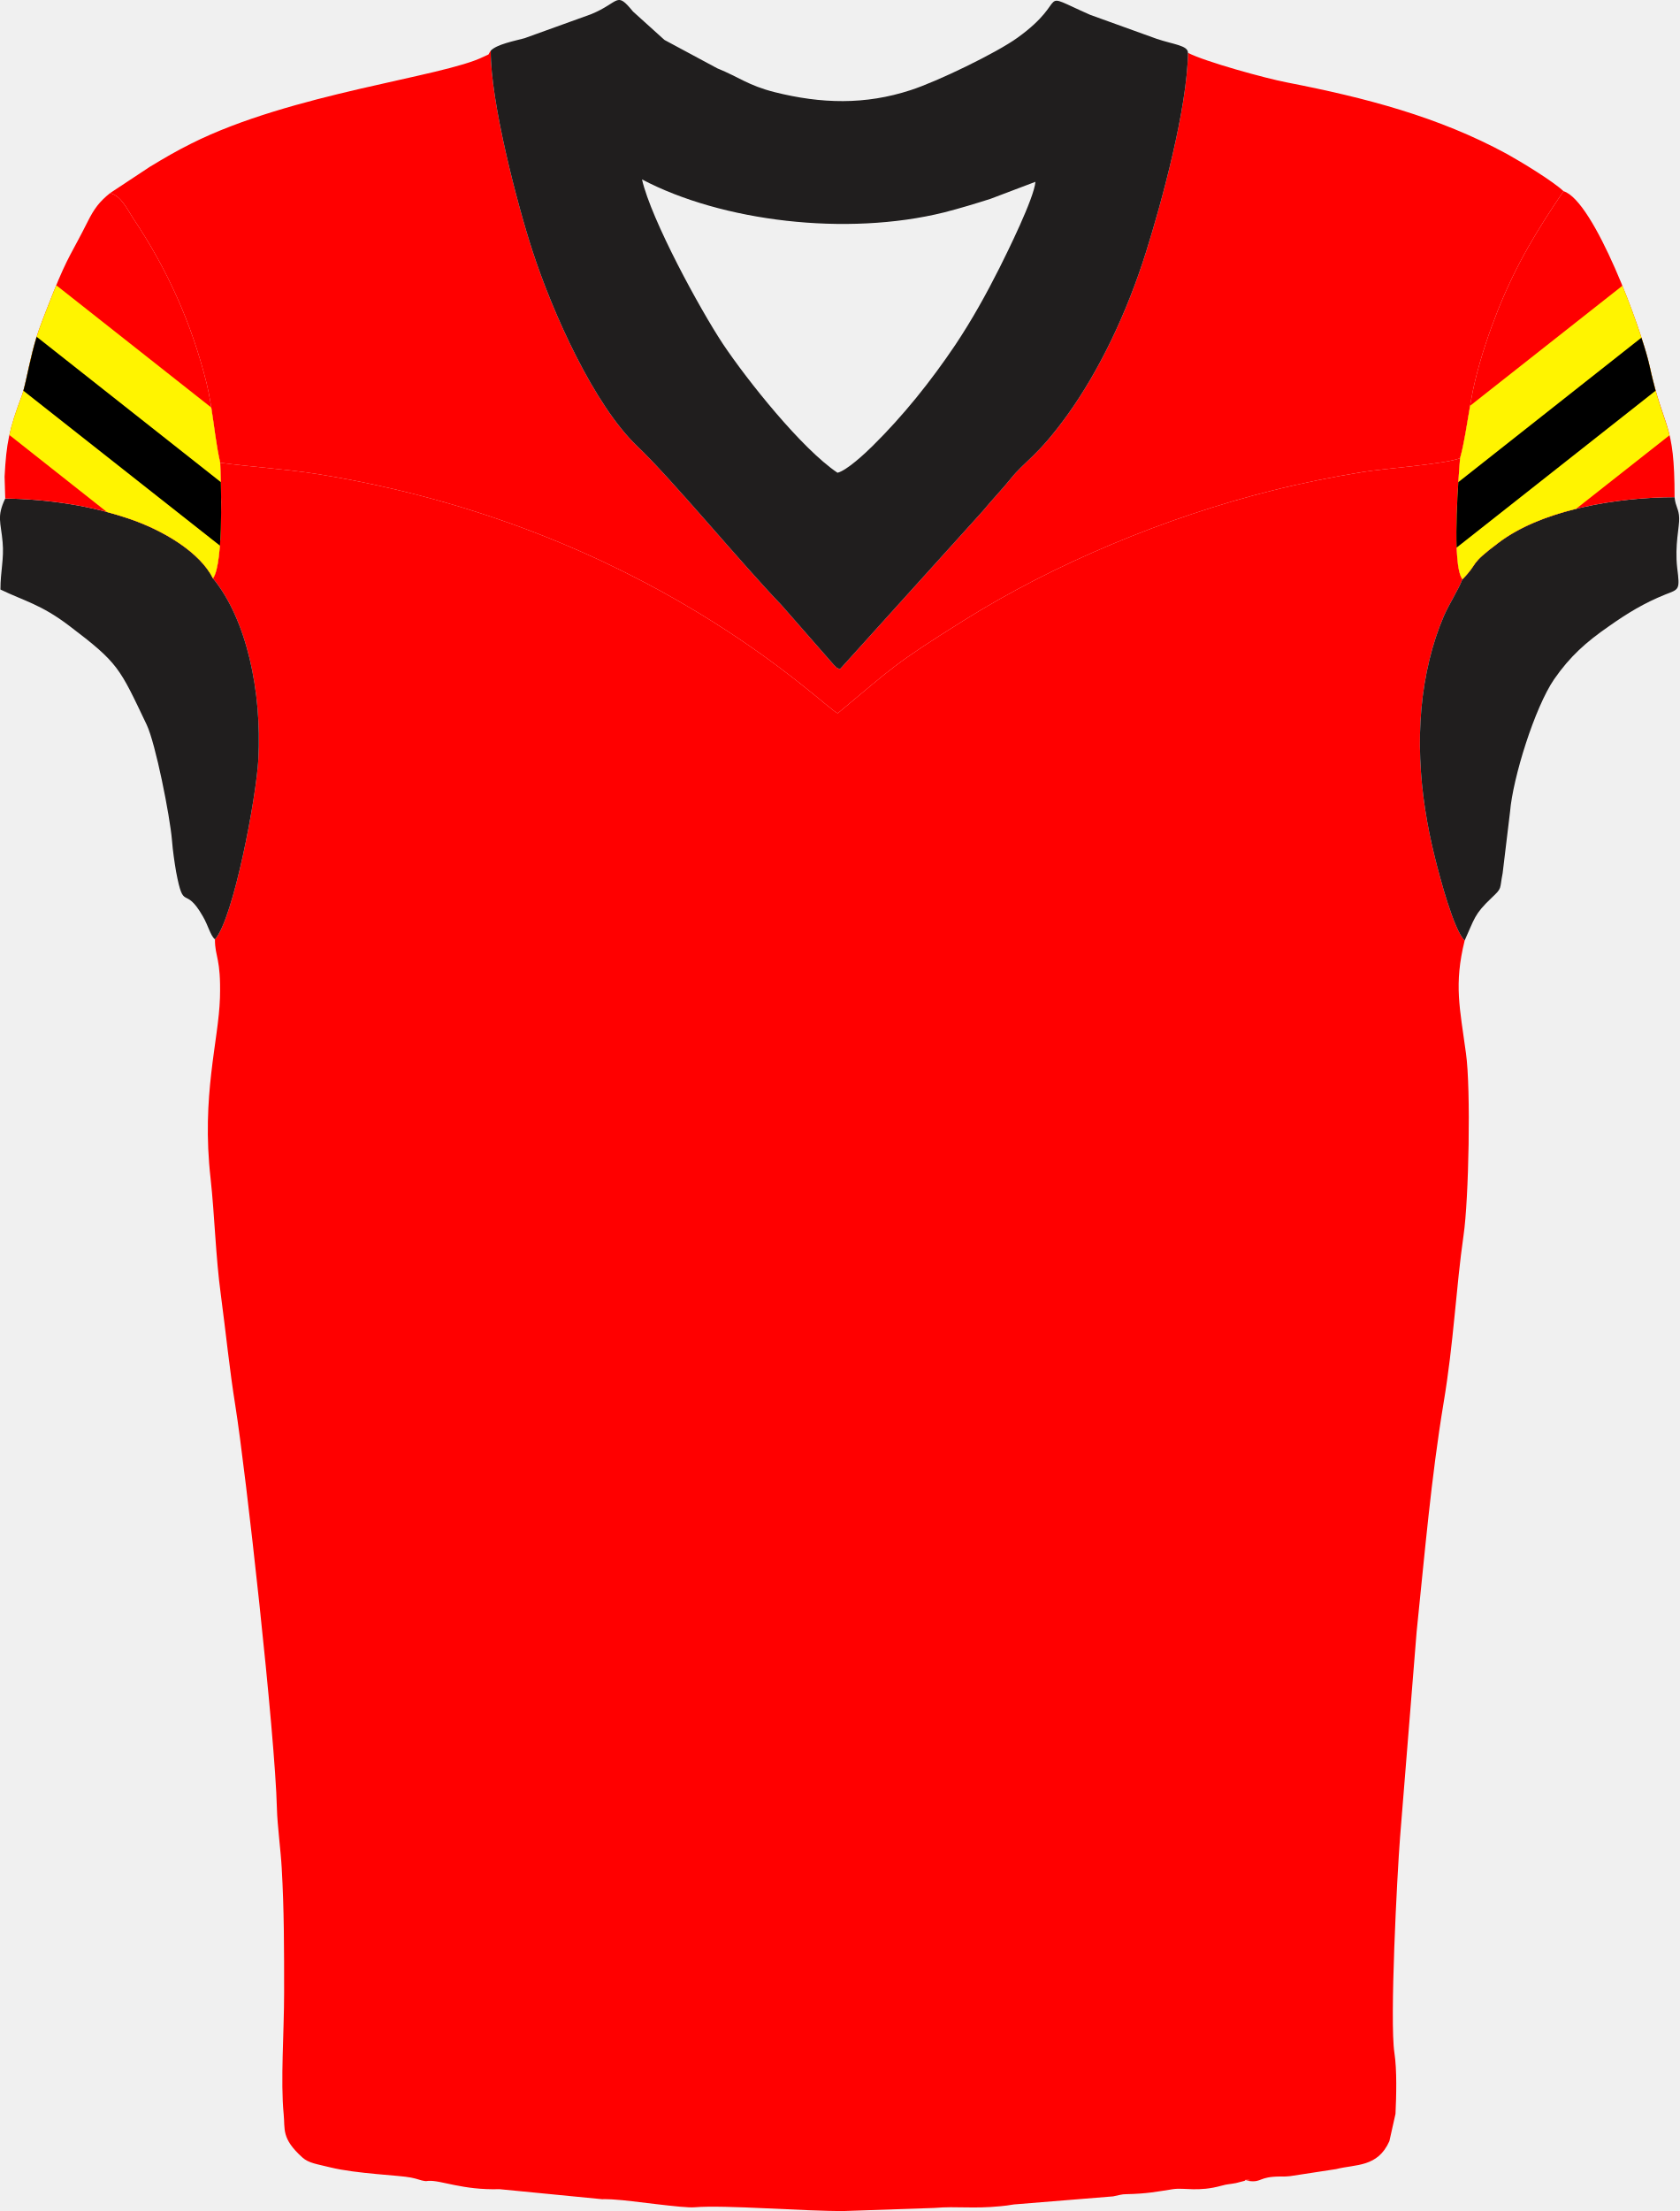
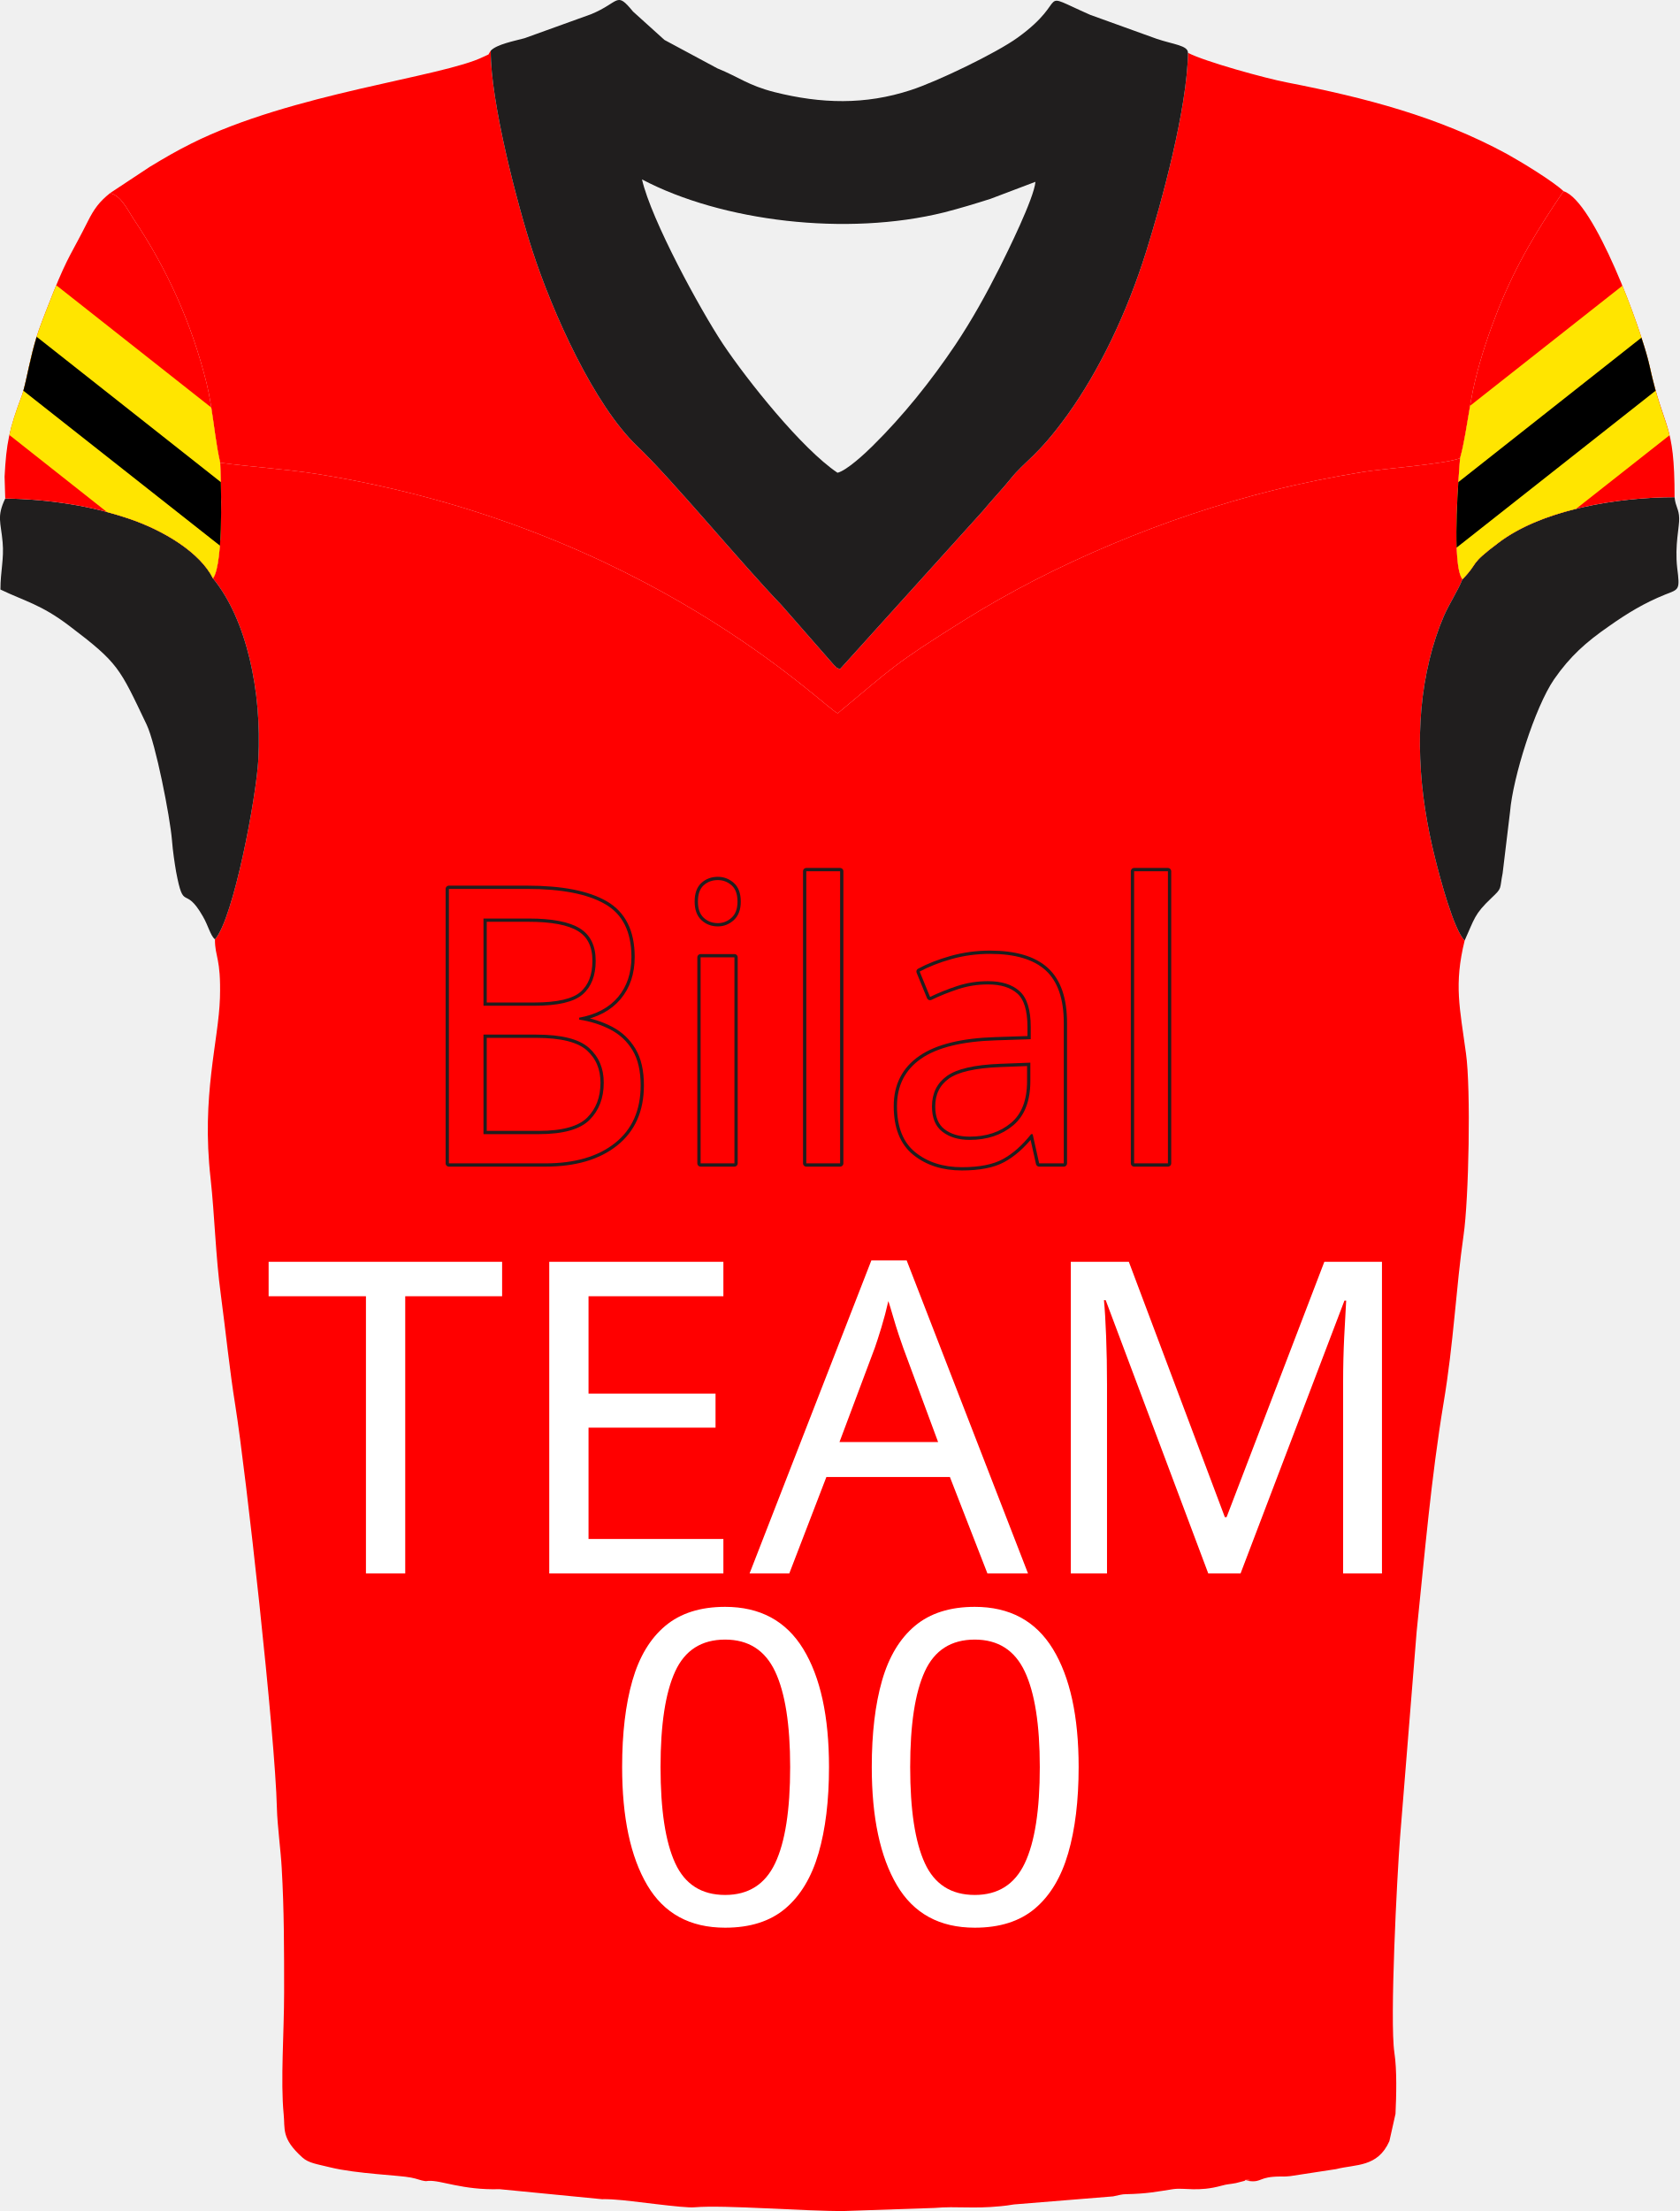
<svg xmlns="http://www.w3.org/2000/svg" xml:space="preserve" width="100%" height="100%" version="1.1" shape-rendering="geometricPrecision" text-rendering="geometricPrecision" image-rendering="optimizeQuality" fill-rule="evenodd" clip-rule="evenodd" viewBox="0 0 7695 10130" preserveAspectRatio="xMidYMid meet">
  <defs>
-     <style data-fonts="true">@font-face { font-family: 'font_2'; src: url('http://127.0.0.1:8000/storage/fonts/37mrW2LoSAz4UV3Fw60rHUYMhqTS29wmTYG7KDOM') format('truetype'); }@font-face { font-family: 'font_3'; src: url('http://127.0.0.1:8000/storage/fonts/6HfvTaKlMgaTqxRG72ZhhoB880t6VVGunu5QHHp6') format('truetype'); }@font-face { font-family: 'font_4'; src: url('http://127.0.0.1:8000/storage/fonts/6q5lPJecyQvh4nloAo6VOQQMEu2p1HTOlzIzSerz') format('truetype'); }@font-face { font-family: 'font_5'; src: url('http://127.0.0.1:8000/storage/fonts/D3O6qgC2TlIuZwX3ThNRuFmGZCdHiNmTJui6cxLU') format('truetype'); }</style>
+     <style data-fonts="true">@font-face { font-family: 'font_2'; src: url('http://127.0.0.1:8000/storage/fonts/37mrW2LoSAz4UV3Fw60rHUYMhqTS29wmTYG7KDOM') format('truetype'); }@font-face { font-family: 'font_4'; src: url('http://127.0.0.1:8000/storage/fonts/6q5lPJecyQvh4nloAo6VOQQMEu2p1HTOlzIzSerz') format('truetype'); }@font-face { font-family: 'font_5'; src: url('http://127.0.0.1:8000/storage/fonts/D3O6qgC2TlIuZwX3ThNRuFmGZCdHiNmTJui6cxLU') format('truetype'); }</style>
+     <clipPath id="clip-svg-part-0">
+       <path fill="#FF0000" d="M1009 2120c3,70 18,460 -33,530 155,189 224,519 208,827 -9,174 -114,732 -199,827 0,84 28,83 23,267 -6,199 -86,448 -43,828 19,173 23,357 47,533 24,180 39,337 67,512 47,295 182,1503 190,1842 2,78 18,196 22,273 11,190 11,370 11,569 0,185 -17,406 -2,559 7,68 -12,110 86,198 29,26 67,30 127,45 122,30 319,36 371,47 27,5 47,14 59,15 10,2 10,1 20,0 58,-4 156,43 326,38l471 46c8,0 10,-1 24,0 8,0 27,1 37,2 64,3 311,40 362,35 137,-12 512,19 687,17l412 -14c107,-9 173,5 304,-8 27,-3 30,-3 60,-8l455 -37c28,-6 42,-10 57,-10 101,-2 145,-12 217,-23 53,-8 115,14 223,-16 29,-8 35,-6 66,-12 14,-3 44,-12 46,-12 58,-3 -50,-5 17,3 56,6 42,-20 137,-21 16,0 21,1 50,-2l209 -32c90,-23 190,-7 244,-128l28 -125c4,-82 7,-202 -5,-280 -22,-146 12,-809 26,-988l76 -942c37,-358 67,-707 123,-1045 47,-279 57,-527 92,-771 24,-163 34,-671 11,-833 -28,-208 -56,-314 -6,-517 -50,-48 -114,-290 -136,-379 -74,-295 -98,-610 -25,-909 17,-70 39,-136 65,-197 28,-63 63,-114 86,-170 -50,-62 -19,-453 -11,-555 -64,27 -342,47 -443,63 -141,23 -281,51 -416,85 -489,122 -1002,336 -1416,596 -326,204 -324,215 -577,425 -60,-22 -871,-855 -2390,-1097 -149,-23 -292,-31 -440,-51z" data-part-name="svg-part-0" class="svg-hoverable selected-svg-part" style="cursor: pointer; transition: 0.3s;" id="svg-part-0" />
+     </clipPath>
  </defs>
  <g id="Layer_x0020_1">
-     <path fill="#FF0000" d="M1009 2120c3,70 18,460 -33,530 155,189 224,519 208,827 -9,174 -114,732 -199,827 0,84 28,83 23,267 -6,199 -86,448 -43,828 19,173 23,357 47,533 24,180 39,337 67,512 47,295 182,1503 190,1842 2,78 18,196 22,273 11,190 11,370 11,569 0,185 -17,406 -2,559 7,68 -12,110 86,198 29,26 67,30 127,45 122,30 319,36 371,47 27,5 47,14 59,15 10,2 10,1 20,0 58,-4 156,43 326,38l471 46c8,0 10,-1 24,0 8,0 27,1 37,2 64,3 311,40 362,35 137,-12 512,19 687,17l412 -14c107,-9 173,5 304,-8 27,-3 30,-3 60,-8l455 -37c28,-6 42,-10 57,-10 101,-2 145,-12 217,-23 53,-8 115,14 223,-16 29,-8 35,-6 66,-12 14,-3 44,-12 46,-12 58,-3 -50,-5 17,3 56,6 42,-20 137,-21 16,0 21,1 50,-2l209 -32c90,-23 190,-7 244,-128l28 -125c4,-82 7,-202 -5,-280 -22,-146 12,-809 26,-988l76 -942c37,-358 67,-707 123,-1045 47,-279 57,-527 92,-771 24,-163 34,-671 11,-833 -28,-208 -56,-314 -6,-517 -50,-48 -114,-290 -136,-379 -74,-295 -98,-610 -25,-909 17,-70 39,-136 65,-197 28,-63 63,-114 86,-170 -50,-62 -19,-453 -11,-555 -64,27 -342,47 -443,63 -141,23 -281,51 -416,85 -489,122 -1002,336 -1416,596 -326,204 -324,215 -577,425 -60,-22 -871,-855 -2390,-1097 -149,-23 -292,-31 -440,-51z" id="svg-part-0" data-part-name="svg-part-0" class="svg-hoverable" style="cursor: pointer; transition: 0.3s;" />
+     <path fill="#FF0000" d="M1009 2120c3,70 18,460 -33,530 155,189 224,519 208,827 -9,174 -114,732 -199,827 0,84 28,83 23,267 -6,199 -86,448 -43,828 19,173 23,357 47,533 24,180 39,337 67,512 47,295 182,1503 190,1842 2,78 18,196 22,273 11,190 11,370 11,569 0,185 -17,406 -2,559 7,68 -12,110 86,198 29,26 67,30 127,45 122,30 319,36 371,47 27,5 47,14 59,15 10,2 10,1 20,0 58,-4 156,43 326,38l471 46c8,0 10,-1 24,0 8,0 27,1 37,2 64,3 311,40 362,35 137,-12 512,19 687,17l412 -14c107,-9 173,5 304,-8 27,-3 30,-3 60,-8l455 -37c28,-6 42,-10 57,-10 101,-2 145,-12 217,-23 53,-8 115,14 223,-16 29,-8 35,-6 66,-12 14,-3 44,-12 46,-12 58,-3 -50,-5 17,3 56,6 42,-20 137,-21 16,0 21,1 50,-2l209 -32c90,-23 190,-7 244,-128l28 -125c4,-82 7,-202 -5,-280 -22,-146 12,-809 26,-988l76 -942c37,-358 67,-707 123,-1045 47,-279 57,-527 92,-771 24,-163 34,-671 11,-833 -28,-208 -56,-314 -6,-517 -50,-48 -114,-290 -136,-379 -74,-295 -98,-610 -25,-909 17,-70 39,-136 65,-197 28,-63 63,-114 86,-170 -50,-62 -19,-453 -11,-555 -64,27 -342,47 -443,63 -141,23 -281,51 -416,85 -489,122 -1002,336 -1416,596 -326,204 -324,215 -577,425 -60,-22 -871,-855 -2390,-1097 -149,-23 -292,-31 -440,-51z" id="svg-part-0" data-part-name="svg-part-0" class="svg-hoverable selected" style="cursor: pointer; transition: 0.3s; filter: brightness(1.15); stroke: none;" />
    <path fill="#FF0000" d="M504 885c50,10 79,74 106,115 156,232 268,480 337,757 29,118 35,248 62,363 148,20 291,28 440,51 1519,242 2330,1075 2390,1097 253,-210 251,-221 577,-425 414,-260 927,-474 1416,-596 135,-34 275,-62 416,-85 101,-16 379,-36 443,-63 27,-93 42,-247 69,-355 27,-113 65,-223 104,-322 87,-218 185,-375 301,-546 -47,-45 -193,-134 -260,-171 -313,-170 -647,-257 -1006,-327 -96,-18 -379,-96 -455,-136 -3,252 -120,683 -192,912 -88,280 -213,541 -359,745 -139,193 -195,211 -262,295 -42,52 -85,96 -127,147l-655 725c-23,-12 -7,0 -28,-20l-240 -274c-182,-189 -504,-579 -660,-727 -199,-189 -389,-613 -481,-896 -69,-211 -193,-685 -191,-917 -18,27 1,11 -33,28 -187,93 -880,167 -1340,398 -70,35 -121,65 -189,106l-183 121z" id="svg-part-1" data-part-name="svg-part-1" class="svg-hoverable" style="cursor: pointer; transition: 0.3s;" />
    <path fill="#201E1E" d="M4745 833c-6,75 -130,325 -164,393 -62,123 -127,240 -203,354 -111,165 -238,324 -379,463 -34,34 -119,113 -161,123 -164,-110 -414,-424 -525,-590 -104,-157 -328,-567 -371,-754 366,193 938,262 1385,151 74,-19 143,-40 212,-62l206 -78zm0 0l0 0zm-2496 -601c-2,232 122,706 191,917 92,283 282,707 481,896 156,148 478,538 660,727l240 274c21,20 5,8 28,20l655 -725c42,-51 85,-95 127,-147 67,-84 123,-102 262,-295 146,-204 271,-465 359,-745 72,-229 189,-660 192,-912 0,-34 -66,-38 -143,-64l-305 -110c-259,-114 -83,-76 -332,104 -98,71 -370,202 -491,241 -208,68 -409,63 -624,9 -121,-31 -161,-68 -262,-109l-242 -130 -144 -130c-79,-96 -59,-43 -192,12l-305 110c-48,13 -127,28 -155,57z" id="svg-part-2" data-part-name="svg-part-2" class="svg-hoverable" style="cursor: pointer; transition: 0.3s;" />
    <path fill="#201E1E" d="M985 4304c85,-95 190,-653 199,-827 16,-308 -53,-638 -208,-827 -59,-119 -226,-220 -386,-274 -173,-59 -368,-89 -566,-92 -40,84 -20,108 -12,200 7,77 -10,133 -10,217 110,53 186,68 315,166 227,172 230,191 355,453 41,86 107,420 116,529 4,51 12,104 19,145 36,190 38,56 123,205 24,41 34,87 55,105zm5717 -1650c-23,56 -58,107 -86,170 -26,61 -48,127 -65,197 -73,299 -49,614 25,909 22,89 86,331 136,379 46,-101 43,-119 123,-195 51,-48 36,-38 51,-113l34 -282c13,-156 113,-477 202,-607 73,-105 146,-170 250,-242 85,-60 162,-107 259,-146 64,-25 68,-20 55,-122 -12,-105 11,-191 9,-228 -1,-43 -17,-52 -21,-96 -257,0 -604,55 -806,208 -143,107 -86,86 -166,168z" id="svg-part-3" data-part-name="svg-part-3" class="svg-hoverable" style="cursor: pointer; transition: 0.3s;" />
    <path fill="#FF0000" d="M24 2284c198,3 393,33 566,92 160,54 327,155 386,274 51,-70 36,-460 33,-530 -27,-115 -33,-245 -62,-363 -69,-277 -181,-525 -337,-757 -27,-41 -56,-105 -106,-115 -48,39 -72,70 -102,130 -72,144 -89,154 -157,323 -23,58 -48,121 -67,174 -38,106 -57,240 -76,295 -1,3 -2,5 -3,8 -57,153 -70,215 -78,369l3 100zm6667 -185c-8,102 -39,493 11,555 80,-82 23,-61 166,-168 202,-153 549,-208 806,-208 0,-351 -48,-300 -114,-599 -37,-170 -255,-761 -395,-803 -116,171 -214,328 -301,546 -39,99 -77,209 -104,322 -27,108 -42,262 -69,355z" id="svg-part-4" data-part-name="svg-part-4" class="svg-hoverable" style="cursor: pointer; transition: 0.3s;" />
-     <path fill="#FFE500" d="M7435 1309l-698 550c-15,86 -28,177 -46,240 -8,102 -39,493 11,555 80,-82 23,-61 166,-168 95,-72 221,-122 355,-155l428 -337c-21,-85 -53,-141 -91,-315 -16,-72 -64,-221 -125,-370zm-7177 -2l710 560c14,85 23,173 41,253 3,70 18,460 -33,530 -59,-119 -226,-220 -386,-274 -33,-11 -66,-21 -100,-30l-447 -353c11,-52 28,-104 56,-178 1,-3 2,-5 3,-8 19,-55 38,-189 76,-295 19,-53 44,-116 67,-174 5,-11 9,-21 13,-31z" id="svg-part-5" data-part-name="svg-part-5" class="svg-hoverable selected" style="cursor: pointer; transition: 0.3s; filter: brightness(1.15); stroke: none;" />
+     <path fill="#FFE500" d="M7435 1309l-698 550c-15,86 -28,177 -46,240 -8,102 -39,493 11,555 80,-82 23,-61 166,-168 95,-72 221,-122 355,-155l428 -337c-21,-85 -53,-141 -91,-315 -16,-72 -64,-221 -125,-370zm-7177 -2l710 560c14,85 23,173 41,253 3,70 18,460 -33,530 -59,-119 -226,-220 -386,-274 -33,-11 -66,-21 -100,-30l-447 -353c11,-52 28,-104 56,-178 1,-3 2,-5 3,-8 19,-55 38,-189 76,-295 19,-53 44,-116 67,-174 5,-11 9,-21 13,-31z" id="svg-part-5" data-part-name="svg-part-5" class="svg-hoverable" style="cursor: pointer; transition: 0.3s;" />
    <path fill="black" d="M7522 1547l-839 662c-6,89 -11,207 -8,300l912 -719c-8,-31 -18,-68 -27,-111 -7,-32 -20,-78 -38,-132zm-7354 -4l844 666c2,81 3,197 -4,291l-901 -710c16,-56 33,-157 61,-247z" id="svg-part-6" data-part-name="svg-part-6" class="svg-hoverable" style="cursor: pointer; transition: 0.3s;" />
  </g>
+   <g id="application-group" clip-path="url(#clip-svg-part-0)">
+     <text id="app-1773216318494" x="3938" y="4719" font-size="1761" fill="#FF0000" text-anchor="middle" dominant-baseline="middle" paint-order="stroke fill" stroke-linejoin="round" style="font-family: font_5; cursor: move; letter-spacing: 30px;" stroke="#201E1E" stroke-width="30">Bilal </text>
+     <text id="app-1773216910830" x="3869" y="6515" font-size="2000" fill="#FFFFFF" text-anchor="middle" dominant-baseline="middle" paint-order="stroke fill" stroke-linejoin="round" style="font-family: font_2; cursor: move;">TEAM</text>
+     <text id="app-1773216945678" x="3897" y="8118" font-size="2000" fill="#FFFFFF" text-anchor="middle" dominant-baseline="middle" paint-order="stroke fill" stroke-linejoin="round" style="font-family: font_2; cursor: move;">00</text>
+   </g>
</svg>
